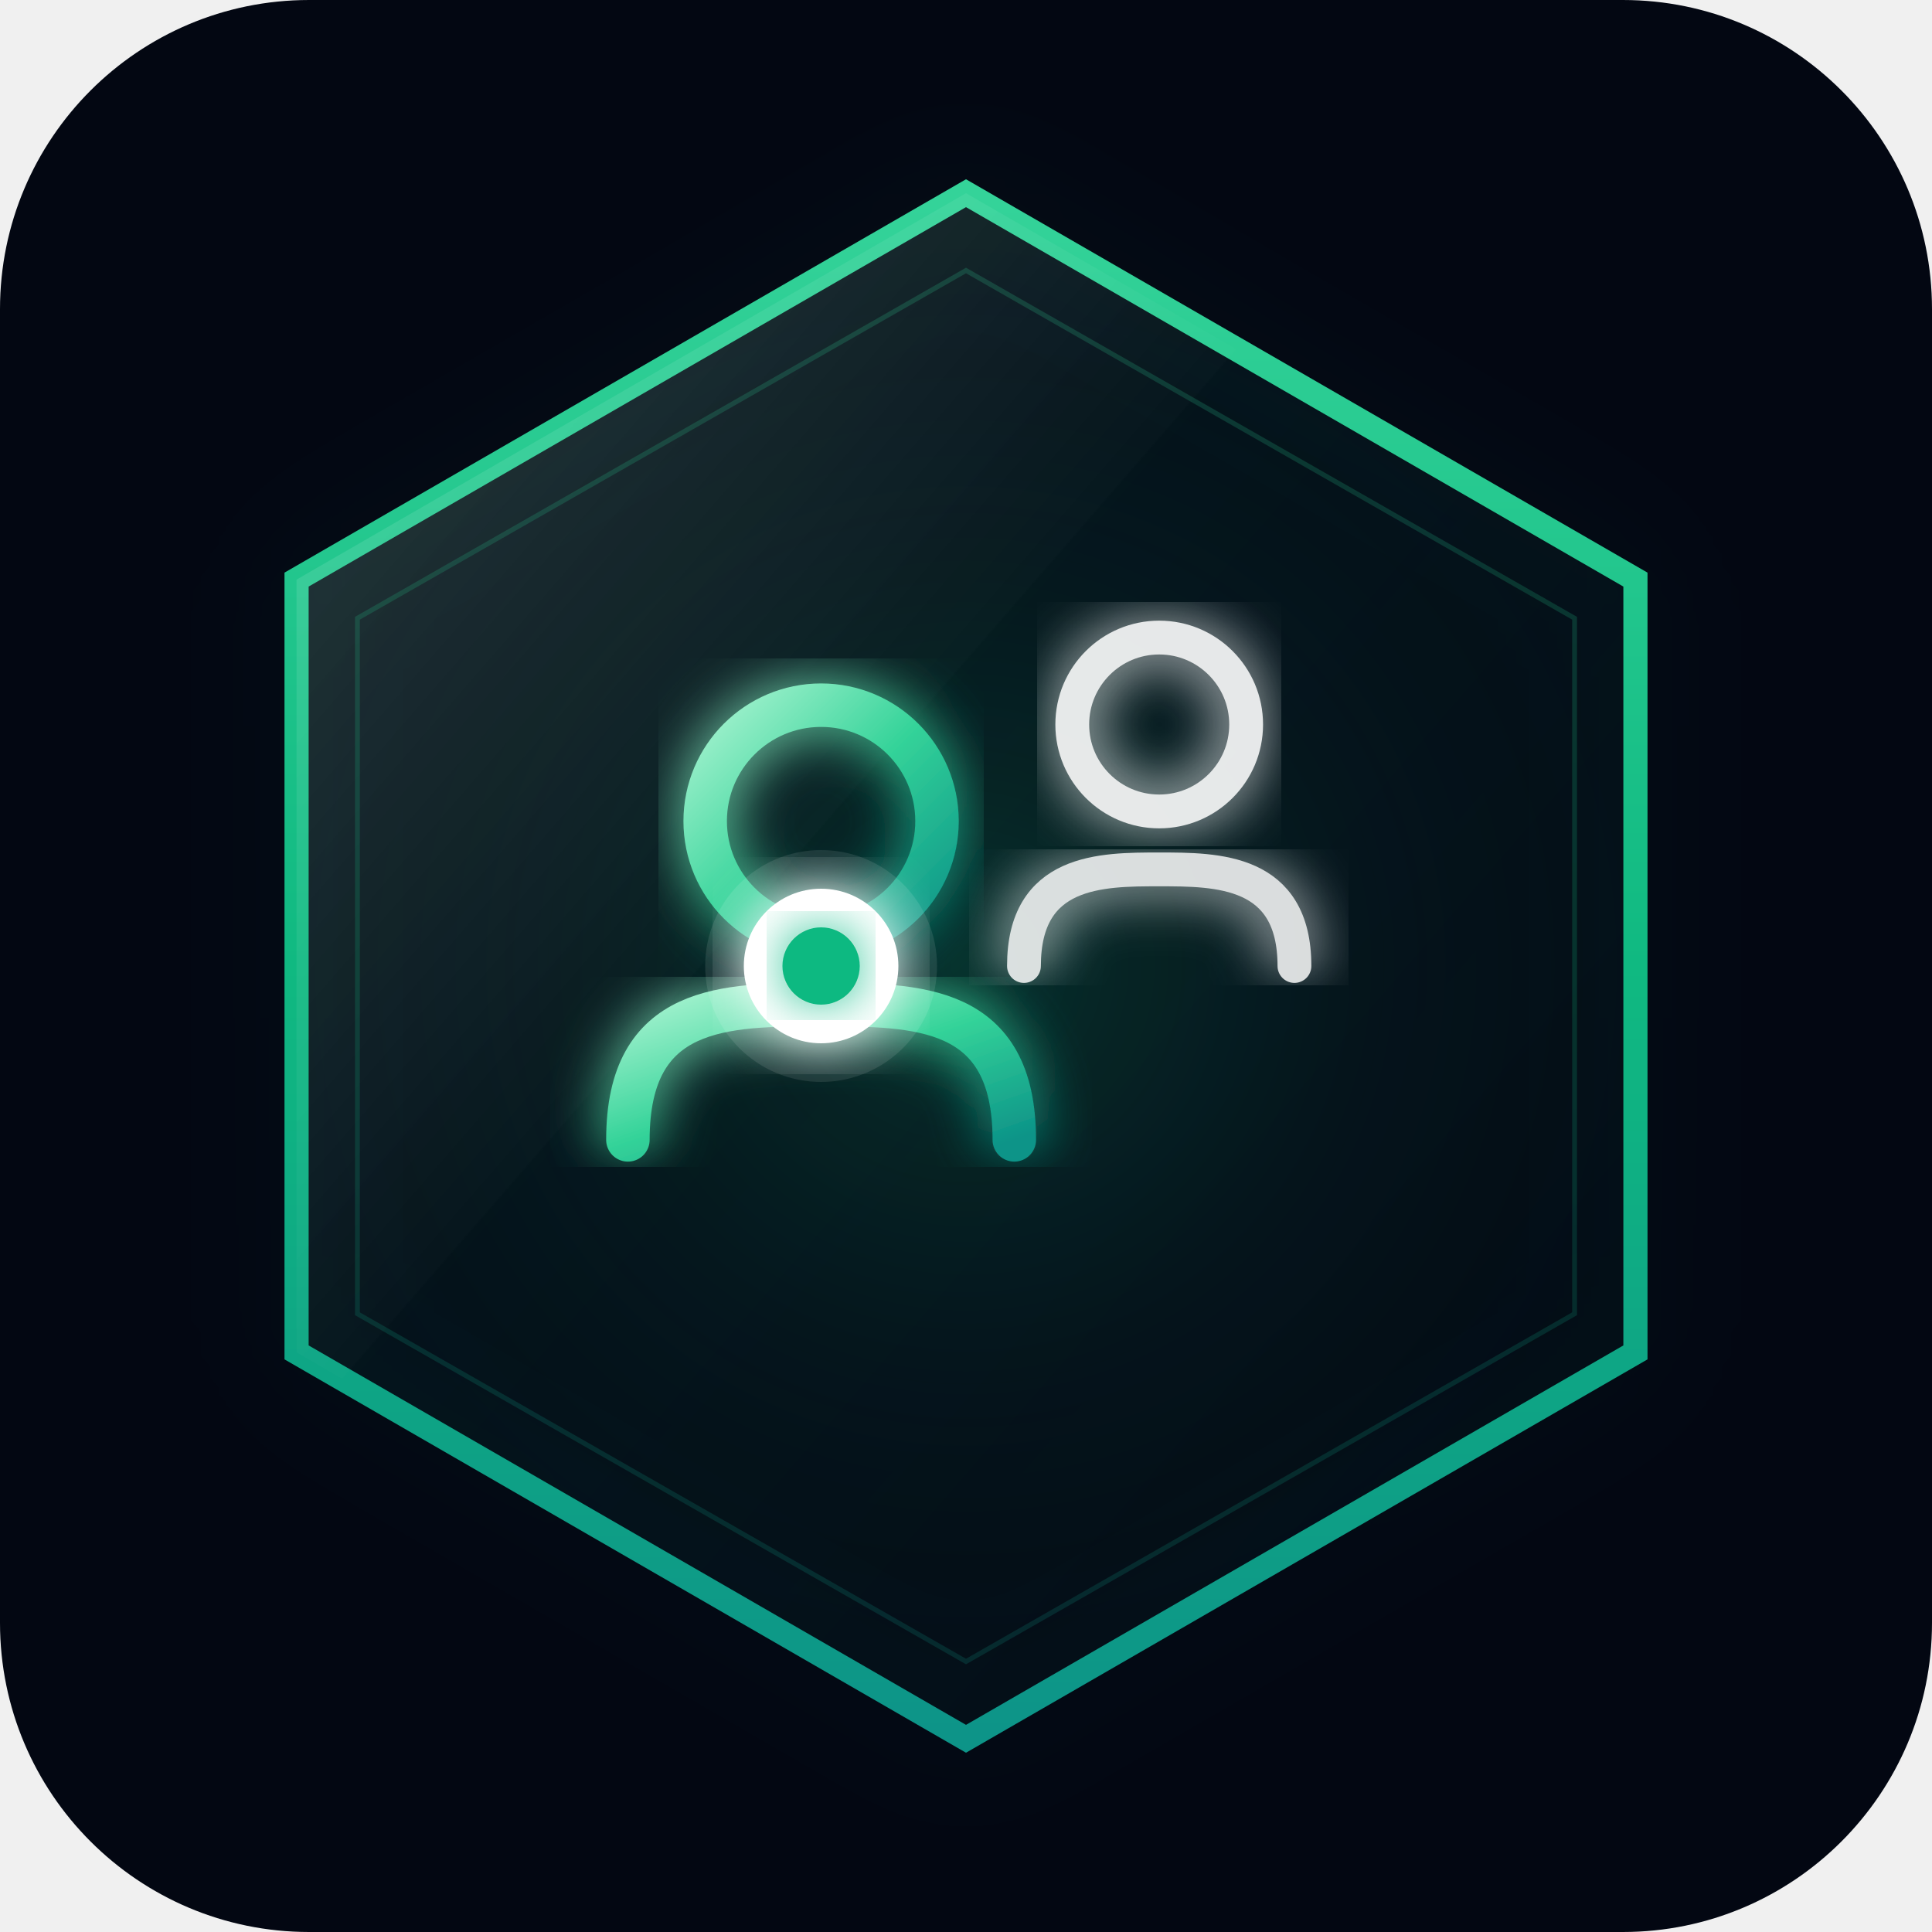
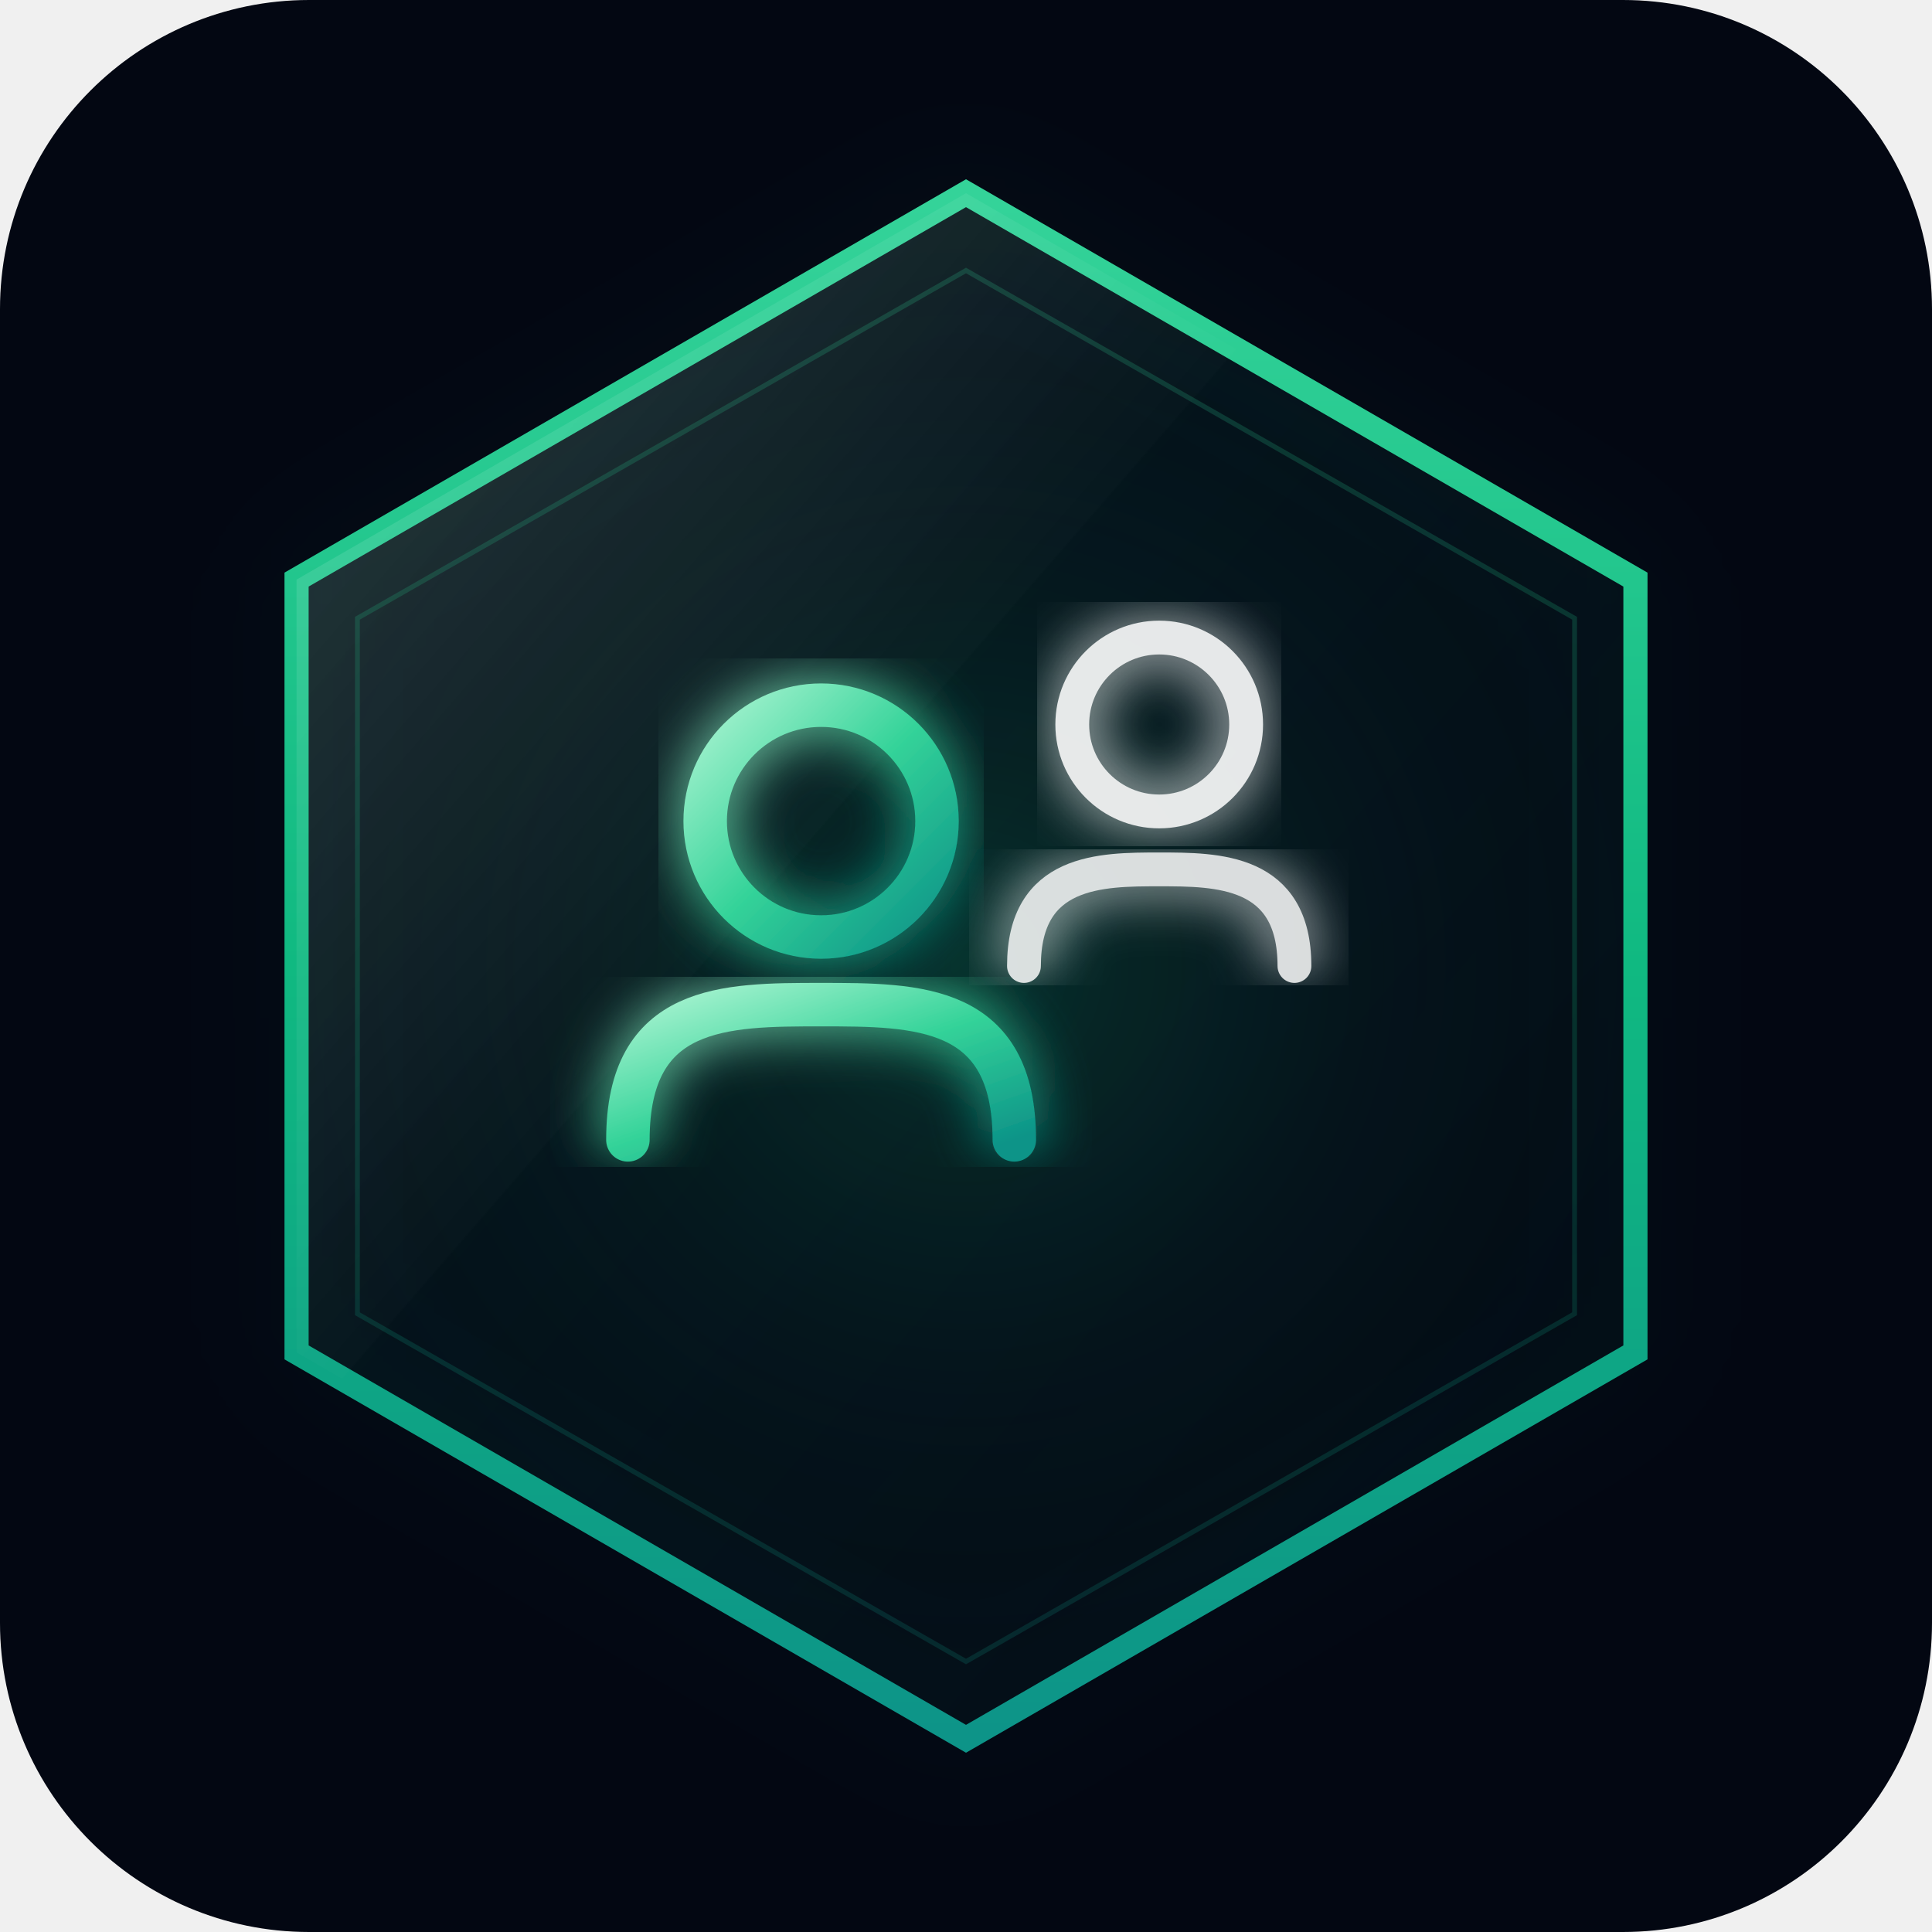
<svg xmlns="http://www.w3.org/2000/svg" viewBox="0 0 200 200">
  <defs>
    <filter id="glow" x="-40%" y="-40%" width="180%" height="180%">
      <feGaussianBlur stdDeviation="6" result="blur" />
      <feMerge>
        <feMergeNode in="blur" />
        <feMergeNode in="SourceGraphic" />
      </feMerge>
    </filter>
    <filter id="softGlow" x="-20%" y="-20%" width="140%" height="140%">
      <feGaussianBlur stdDeviation="3" result="blur" />
      <feMerge>
        <feMergeNode in="blur" />
        <feMergeNode in="SourceGraphic" />
      </feMerge>
    </filter>
    <linearGradient id="hexGrad" x1="0%" y1="0%" x2="0%" y2="100%">
      <stop offset="0%" stop-color="#34d399" />
      <stop offset="50%" stop-color="#10b981" />
      <stop offset="100%" stop-color="#0d9488" />
    </linearGradient>
    <linearGradient id="hexFill" x1="0%" y1="0%" x2="100%" y2="100%">
      <stop offset="0%" stop-color="#10b981" stop-opacity="0.1" />
      <stop offset="100%" stop-color="#0d9488" stop-opacity="0.02" />
    </linearGradient>
    <linearGradient id="iconGrad" x1="0%" y1="0%" x2="100%" y2="100%">
      <stop offset="0%" stop-color="#a7f3d0" />
      <stop offset="50%" stop-color="#34d399" />
      <stop offset="100%" stop-color="#0d9488" />
    </linearGradient>
    <radialGradient id="centerGlow" cx="50%" cy="50%" r="50%">
      <stop offset="0%" stop-color="#10b981" stop-opacity="0.2" />
      <stop offset="100%" stop-color="#030712" stop-opacity="0" />
    </radialGradient>
    <linearGradient id="glassGrad" x1="0%" y1="0%" x2="100%" y2="100%">
      <stop offset="0%" stop-color="#ffffff" stop-opacity="0.15" />
      <stop offset="40%" stop-color="#ffffff" stop-opacity="0.01" />
      <stop offset="40.1%" stop-color="#ffffff" stop-opacity="0" />
      <stop offset="100%" stop-color="#ffffff" stop-opacity="0" />
    </linearGradient>
  </defs>
  <rect width="100%" height="100%" fill="#030712" rx="32" />
  <circle cx="100" cy="100" r="75" fill="url(#centerGlow)" />
  <polygon points="100,20 169.3,60 169.3,140 100,180 30.7,140 30.7,60" fill="none" stroke="url(#hexGrad)" stroke-width="0.8" opacity="0.3" filter="url(#glow)" />
  <polygon points="100,20 169.3,60 169.3,140 100,180 30.7,140 30.7,60" fill="url(#hexFill)" stroke="url(#hexGrad)" stroke-width="2.5" />
  <polygon points="100,20 169.3,60 169.3,140 100,180 30.7,140 30.7,60" fill="url(#glassGrad)" />
  <polygon points="100,28 163,64 163,136 100,172 37,136 37,64" fill="none" stroke="url(#hexGrad)" stroke-width="0.5" opacity="0.2" />
  <g transform="translate(10, 10)">
    <circle cx="75" cy="75" r="12" fill="none" stroke="url(#iconGrad)" stroke-width="4.5" filter="url(#softGlow)" />
    <path d="M 55,108 C 55,94 65,94 75,94 C 85,94 95,94 95,108" fill="none" stroke="url(#iconGrad)" stroke-width="4.5" stroke-linecap="round" filter="url(#softGlow)" />
    <circle cx="110" cy="65" r="9" fill="none" stroke="#FFFFFF" stroke-width="3.5" opacity="0.9" filter="url(#softGlow)" />
    <path d="M 96,90 C 96,80 104,80 110,80 C 116,80 124,80 124,90" fill="none" stroke="#FFFFFF" stroke-width="3.5" stroke-linecap="round" opacity="0.85" filter="url(#softGlow)" />
  </g>
-   <circle cx="85" cy="100" r="12" fill="#FFFFFF" opacity="0.1" />
-   <circle cx="85" cy="100" r="8" fill="#FFFFFF" filter="url(#softGlow)" />
-   <circle cx="85" cy="100" r="4" fill="#10b981" filter="url(#softGlow)" />
</svg>
